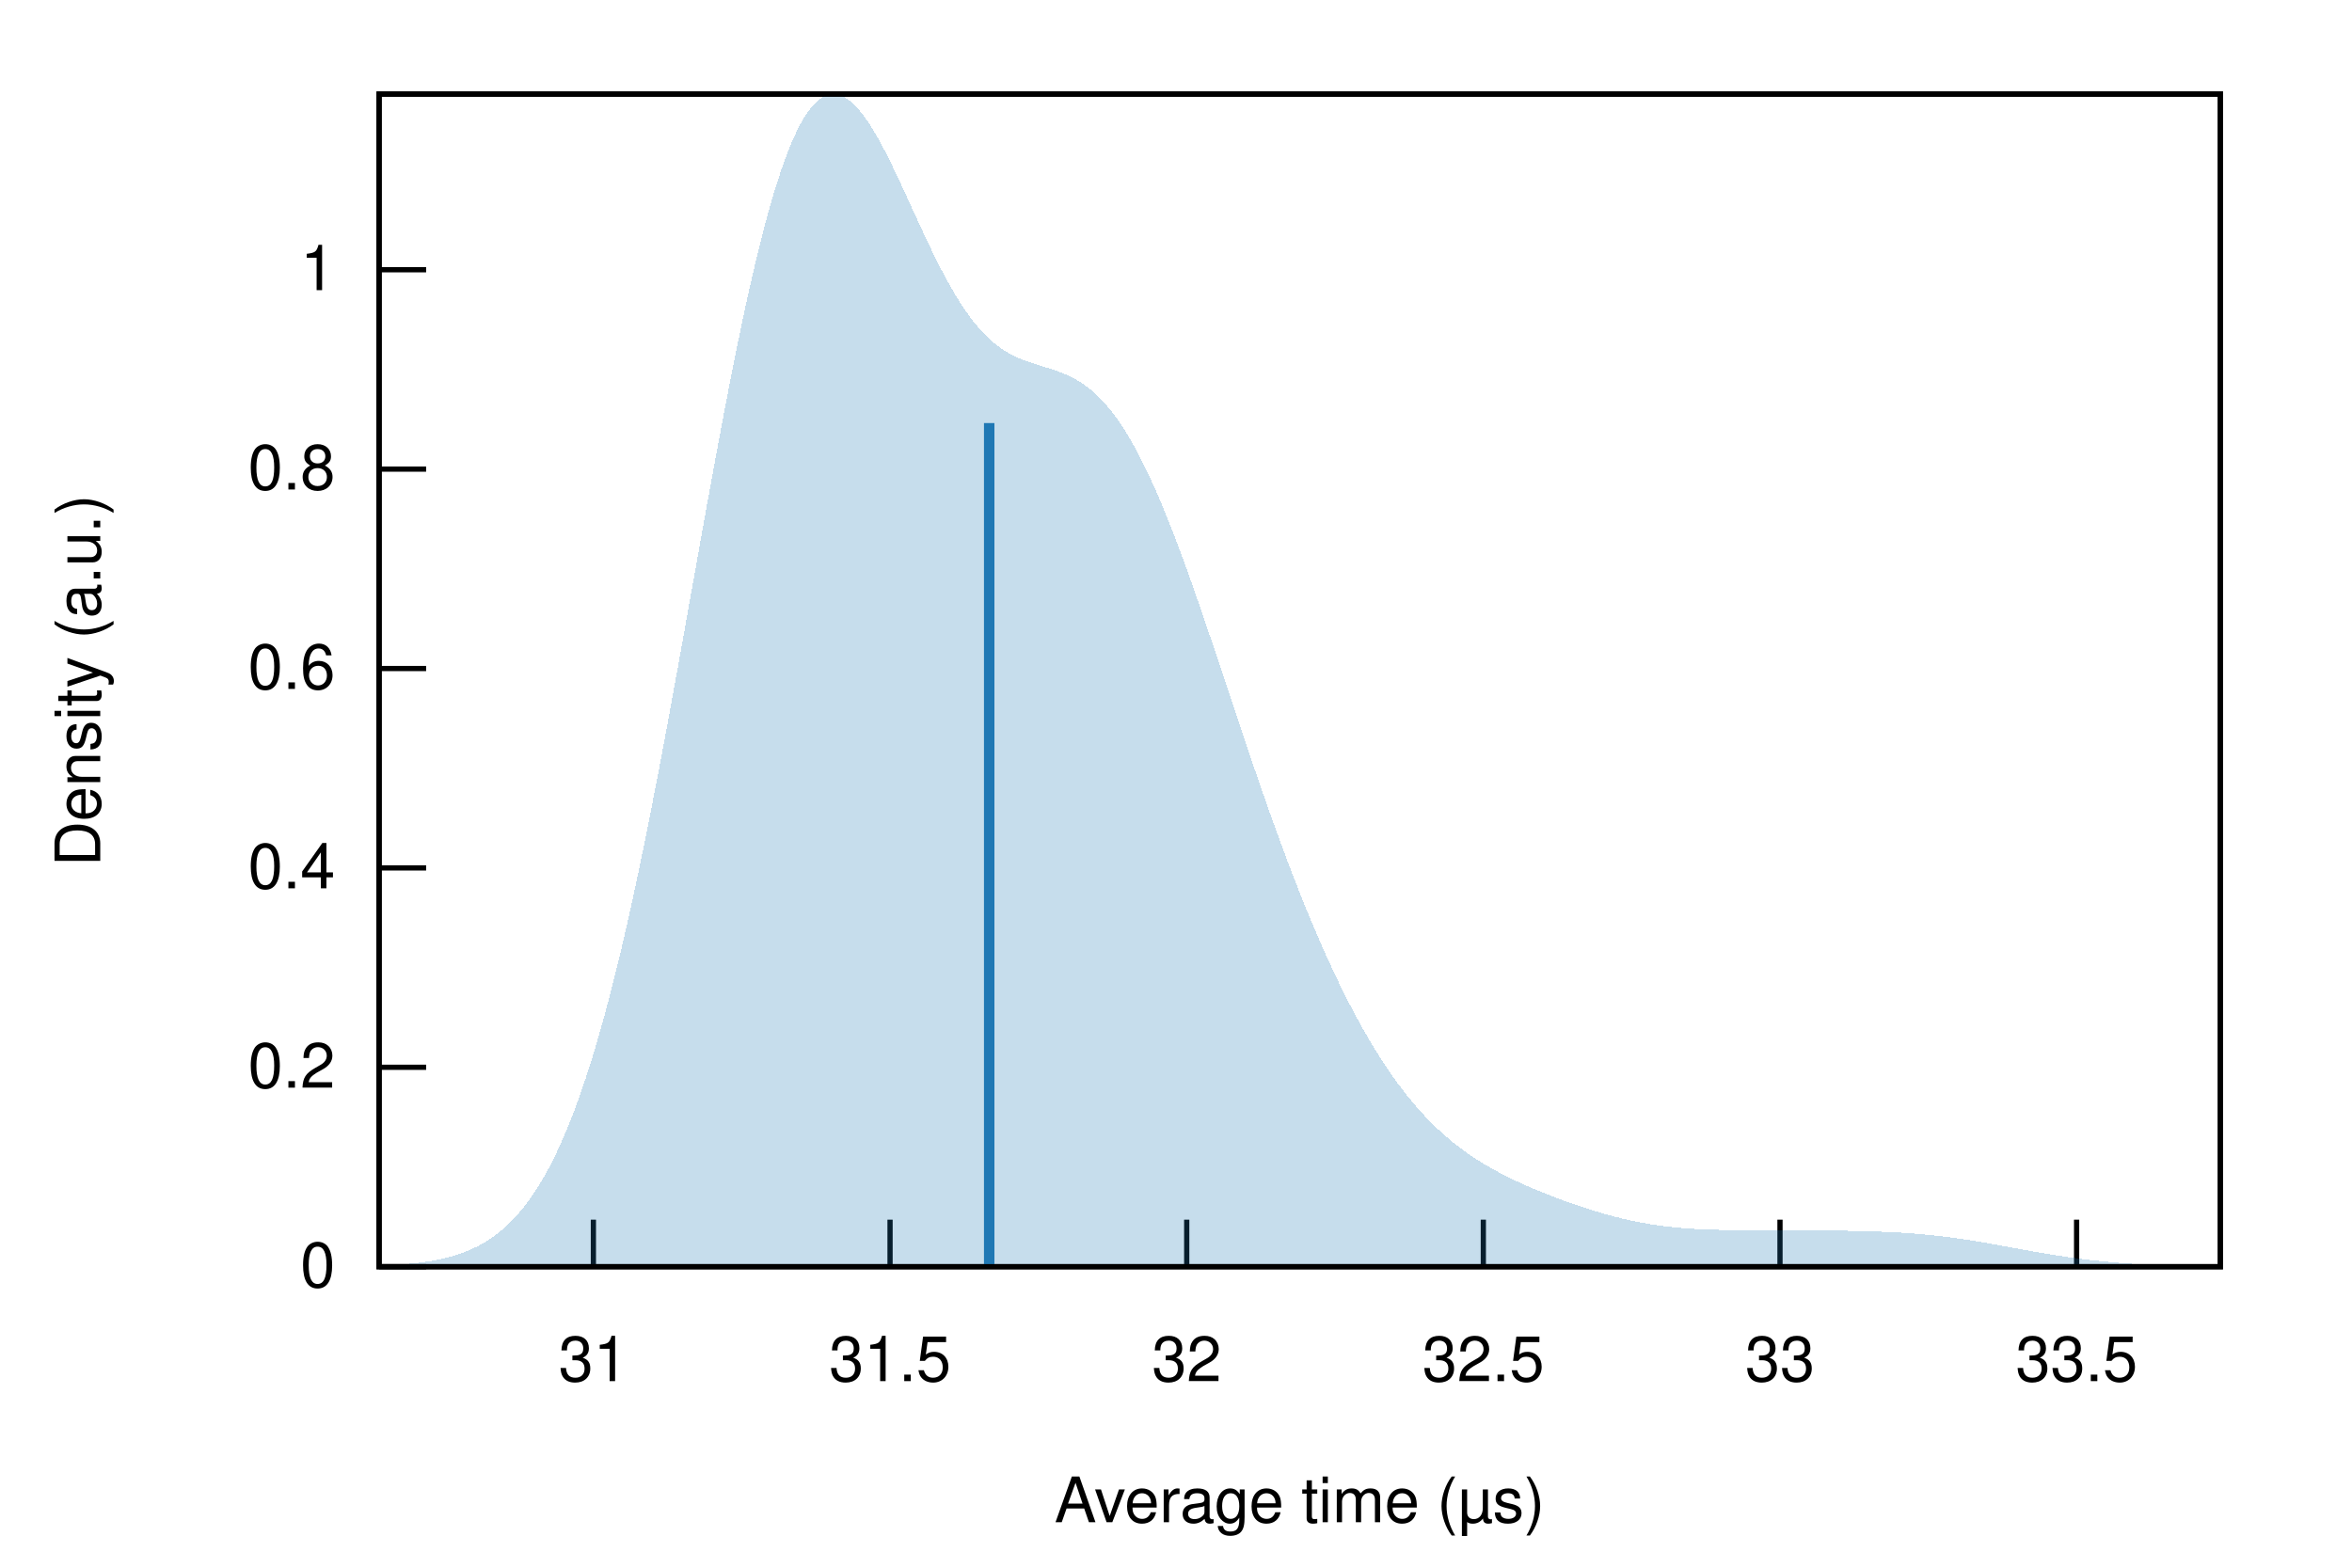
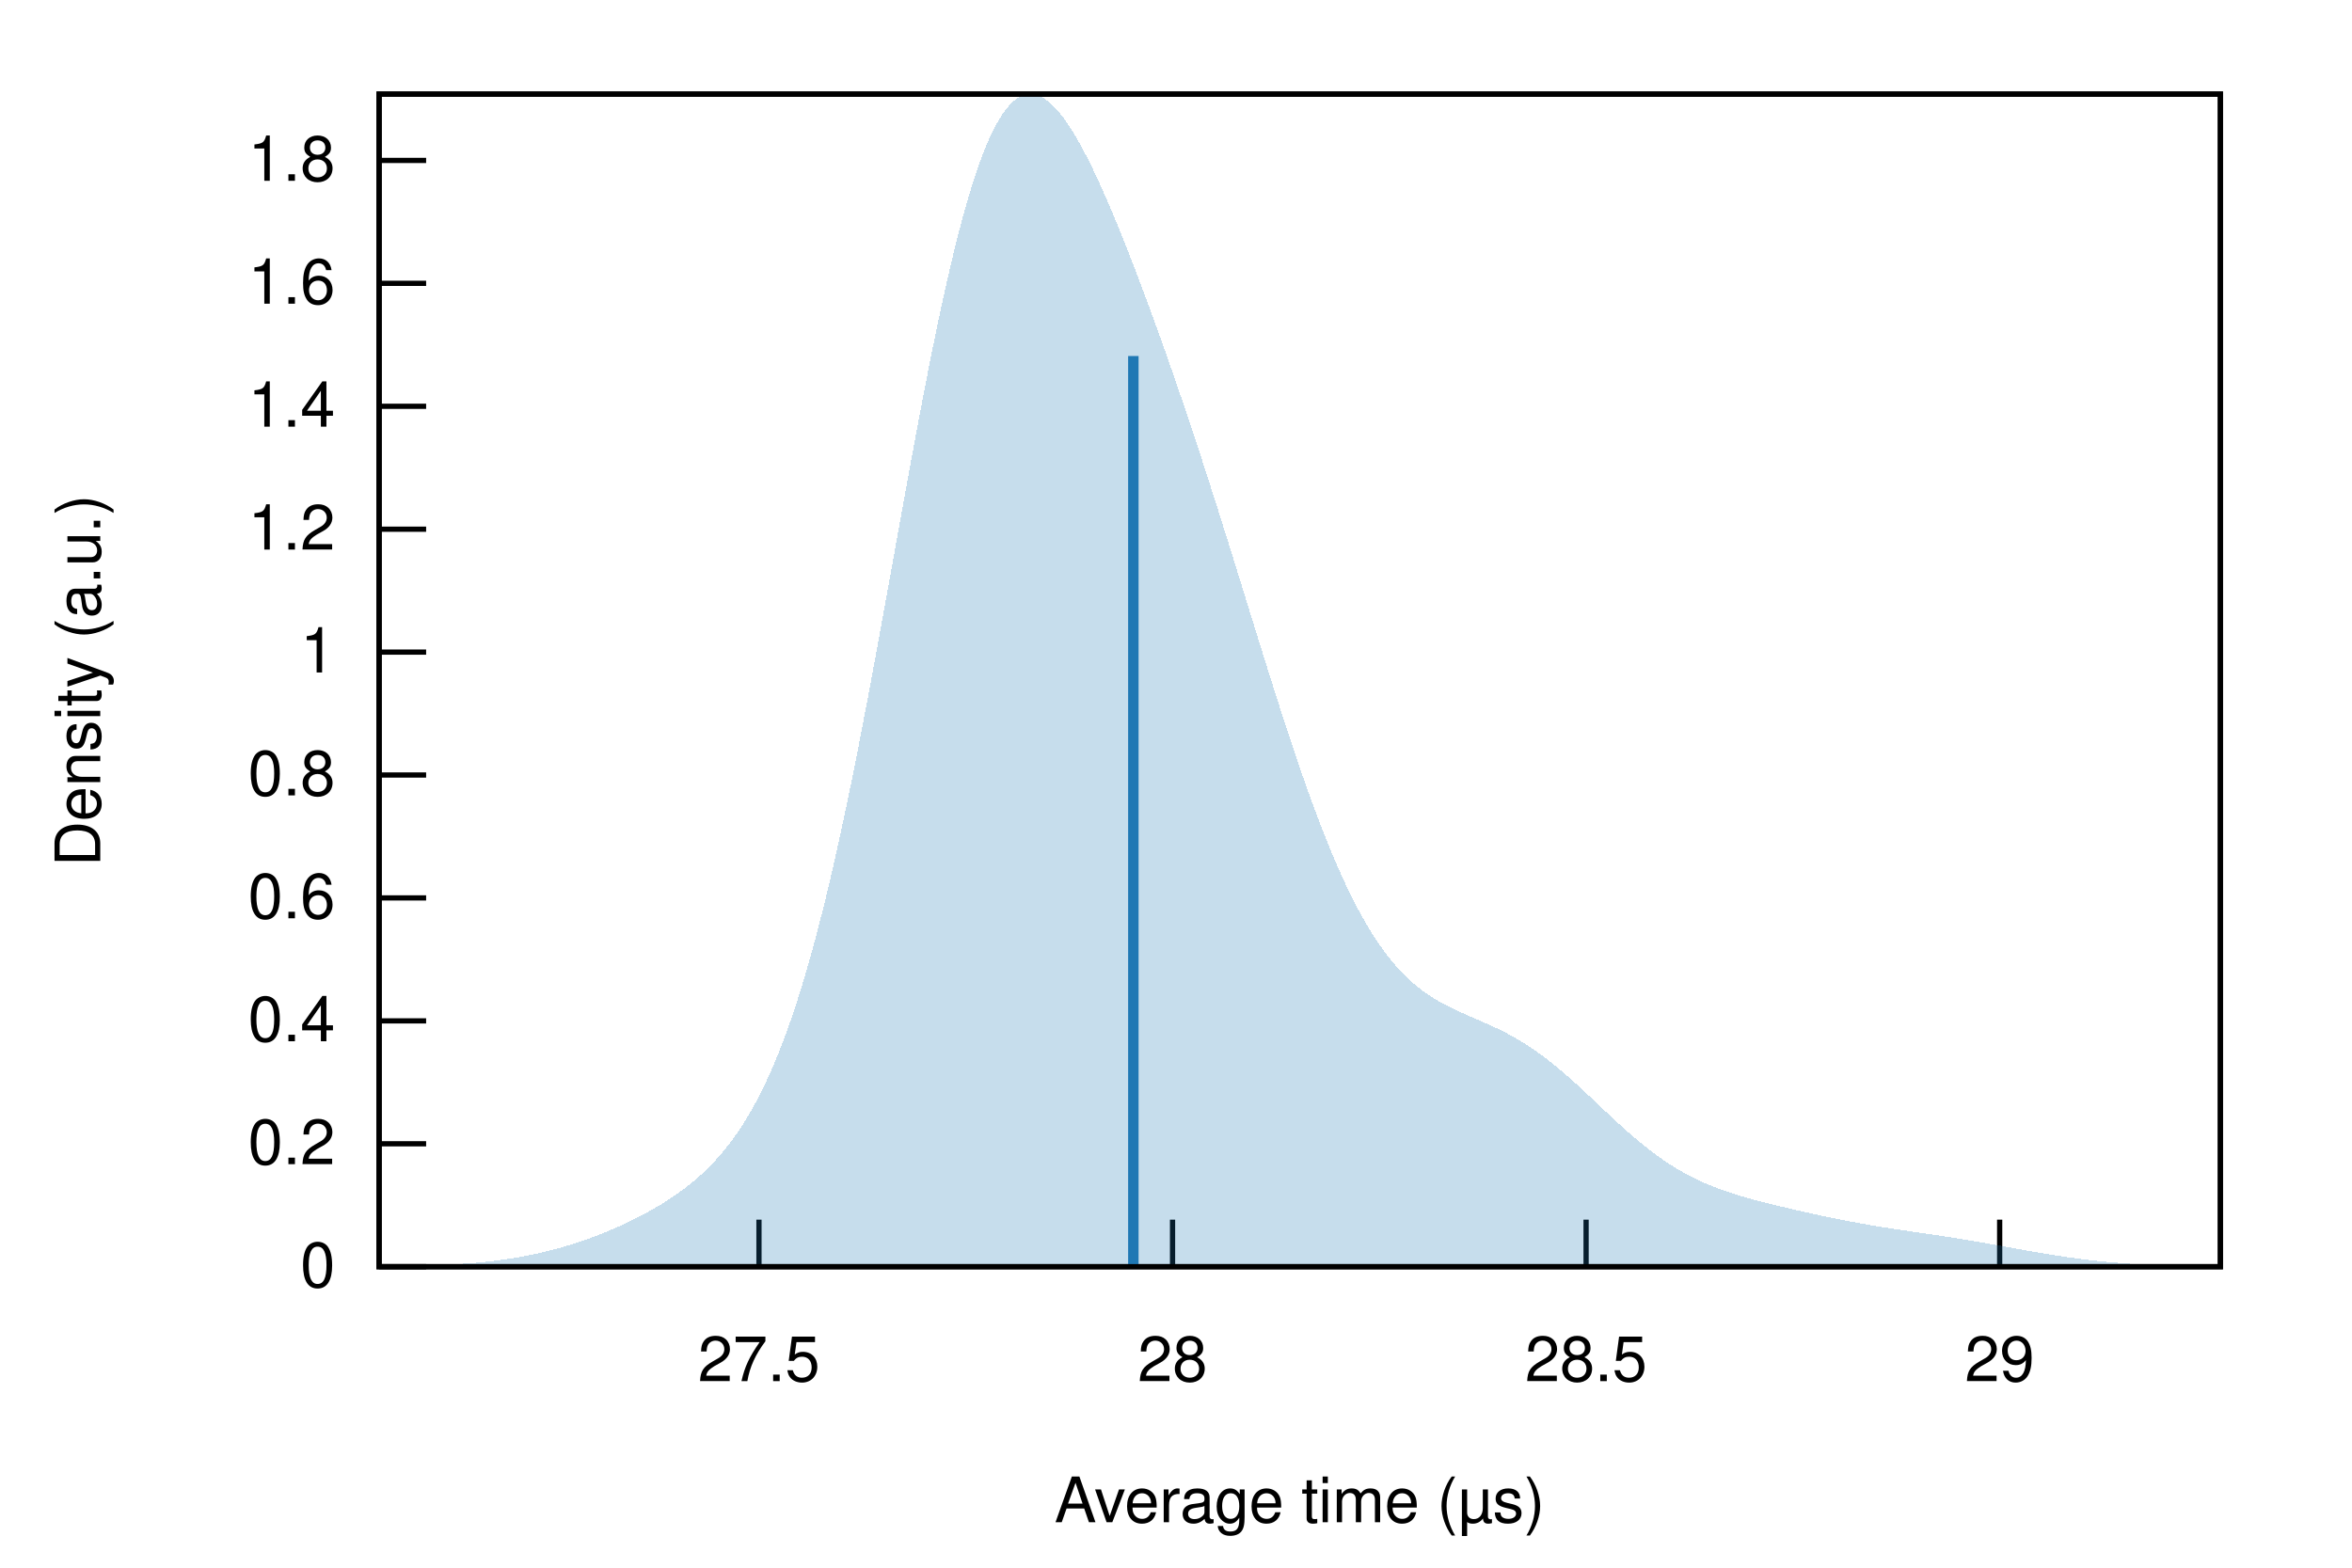
<svg xmlns="http://www.w3.org/2000/svg" xmlns:xlink="http://www.w3.org/1999/xlink" viewBox="0 0 450 300">
  <g id="gnuplot_canvas">
    <rect x="0" y="0" width="450" height="300" fill="none" />
    <defs>
      <circle id="gpDot" r="0.5" stroke-width="0.5" stroke="currentColor" />
      <path id="gpPt0" stroke-width="0.222" stroke="currentColor" d="M-1,0 h2 M0,-1 v2" />
      <path id="gpPt1" stroke-width="0.222" stroke="currentColor" d="M-1,-1 L1,1 M1,-1 L-1,1" />
      <path id="gpPt2" stroke-width="0.222" stroke="currentColor" d="M-1,0 L1,0 M0,-1 L0,1 M-1,-1 L1,1 M-1,1 L1,-1" />
      <rect id="gpPt3" stroke-width="0.222" stroke="currentColor" x="-1" y="-1" width="2" height="2" />
      <rect id="gpPt4" stroke-width="0.222" stroke="currentColor" fill="currentColor" x="-1" y="-1" width="2" height="2" />
      <circle id="gpPt5" stroke-width="0.222" stroke="currentColor" cx="0" cy="0" r="1" />
      <use xlink:href="#gpPt5" id="gpPt6" fill="currentColor" stroke="none" />
      <path id="gpPt7" stroke-width="0.222" stroke="currentColor" d="M0,-1.33 L-1.33,0.67 L1.33,0.67 z" />
      <use xlink:href="#gpPt7" id="gpPt8" fill="currentColor" stroke="none" />
      <use xlink:href="#gpPt7" id="gpPt9" stroke="currentColor" transform="rotate(180)" />
      <use xlink:href="#gpPt9" id="gpPt10" fill="currentColor" stroke="none" />
      <use xlink:href="#gpPt3" id="gpPt11" stroke="currentColor" transform="rotate(45)" />
      <use xlink:href="#gpPt11" id="gpPt12" fill="currentColor" stroke="none" />
      <path id="gpPt13" stroke-width="0.222" stroke="currentColor" d="M0,1.330 L1.265,0.411 L0.782,-1.067 L-0.782,-1.076 L-1.265,0.411 z" />
      <use xlink:href="#gpPt13" id="gpPt14" fill="currentColor" stroke="none" />
      <filter id="textbox" filterUnits="objectBoundingBox" x="0" y="0" height="1" width="1">
        <feFlood flood-color="white" flood-opacity="1" result="bgnd" />
        <feComposite in="SourceGraphic" in2="bgnd" operator="atop" />
      </filter>
      <filter id="greybox" filterUnits="objectBoundingBox" x="0" y="0" height="1" width="1">
        <feFlood flood-color="lightgrey" flood-opacity="1" result="grey" />
        <feComposite in="SourceGraphic" in2="grey" operator="atop" />
      </filter>
    </defs>
    <g fill="none" color="white" stroke="currentColor" stroke-width="1.00" stroke-linecap="butt" stroke-linejoin="miter">
</g>
    <g fill="none" color="black" stroke="currentColor" stroke-width="1.00" stroke-linecap="butt" stroke-linejoin="miter">
      <path stroke="black" d="M72.53,242.40 L81.53,242.40  " />
      <g transform="translate(64.14,246.30)" stroke="none" fill="black" font-family="Helvetica" font-size="12.00" text-anchor="end">
        <text>
          <tspan font-family="Helvetica"> 0</tspan>
        </text>
      </g>
    </g>
    <g fill="none" color="black" stroke="currentColor" stroke-width="1.00" stroke-linecap="butt" stroke-linejoin="miter">
-       <path stroke="black" d="M72.53,204.24 L81.53,204.24  " />
-       <g transform="translate(64.14,208.14)" stroke="none" fill="black" font-family="Helvetica" font-size="12.00" text-anchor="end">
+       <path stroke="black" d="M72.53,218.88 L81.53,218.88  " />
+       <g transform="translate(64.14,222.78)" stroke="none" fill="black" font-family="Helvetica" font-size="12.00" text-anchor="end">
        <text>
          <tspan font-family="Helvetica"> 0.2</tspan>
        </text>
      </g>
    </g>
    <g fill="none" color="black" stroke="currentColor" stroke-width="1.00" stroke-linecap="butt" stroke-linejoin="miter">
-       <path stroke="black" d="M72.53,166.09 L81.53,166.09  " />
-       <g transform="translate(64.14,169.99)" stroke="none" fill="black" font-family="Helvetica" font-size="12.00" text-anchor="end">
+       <path stroke="black" d="M72.53,195.36 L81.53,195.36  " />
+       <g transform="translate(64.14,199.26)" stroke="none" fill="black" font-family="Helvetica" font-size="12.00" text-anchor="end">
        <text>
          <tspan font-family="Helvetica"> 0.4</tspan>
        </text>
      </g>
    </g>
    <g fill="none" color="black" stroke="currentColor" stroke-width="1.00" stroke-linecap="butt" stroke-linejoin="miter">
-       <path stroke="black" d="M72.53,127.93 L81.53,127.93  " />
-       <g transform="translate(64.14,131.83)" stroke="none" fill="black" font-family="Helvetica" font-size="12.00" text-anchor="end">
+       <path stroke="black" d="M72.53,171.83 L81.53,171.83  " />
+       <g transform="translate(64.14,175.73)" stroke="none" fill="black" font-family="Helvetica" font-size="12.00" text-anchor="end">
        <text>
          <tspan font-family="Helvetica"> 0.6</tspan>
        </text>
      </g>
    </g>
    <g fill="none" color="black" stroke="currentColor" stroke-width="1.00" stroke-linecap="butt" stroke-linejoin="miter">
-       <path stroke="black" d="M72.53,89.77 L81.53,89.77  " />
-       <g transform="translate(64.14,93.67)" stroke="none" fill="black" font-family="Helvetica" font-size="12.00" text-anchor="end">
+       <path stroke="black" d="M72.53,148.31 L81.53,148.31  " />
+       <g transform="translate(64.14,152.21)" stroke="none" fill="black" font-family="Helvetica" font-size="12.00" text-anchor="end">
        <text>
          <tspan font-family="Helvetica"> 0.8</tspan>
        </text>
      </g>
    </g>
    <g fill="none" color="black" stroke="currentColor" stroke-width="1.00" stroke-linecap="butt" stroke-linejoin="miter">
-       <path stroke="black" d="M72.53,51.62 L81.53,51.62  " />
-       <g transform="translate(64.14,55.52)" stroke="none" fill="black" font-family="Helvetica" font-size="12.00" text-anchor="end">
+       <path stroke="black" d="M72.53,124.79 L81.53,124.79  " />
+       <g transform="translate(64.14,128.69)" stroke="none" fill="black" font-family="Helvetica" font-size="12.00" text-anchor="end">
        <text>
          <tspan font-family="Helvetica"> 1</tspan>
        </text>
      </g>
    </g>
    <g fill="none" color="black" stroke="currentColor" stroke-width="1.00" stroke-linecap="butt" stroke-linejoin="miter">
-       <path stroke="black" d="M113.53,242.40 L113.53,233.40  " />
-       <g transform="translate(113.53,264.30)" stroke="none" fill="black" font-family="Helvetica" font-size="12.00" text-anchor="middle">
+       <path stroke="black" d="M72.53,101.27 L81.53,101.27  " />
+       <g transform="translate(64.14,105.17)" stroke="none" fill="black" font-family="Helvetica" font-size="12.00" text-anchor="end">
        <text>
-           <tspan font-family="Helvetica"> 31</tspan>
+           <tspan font-family="Helvetica"> 1.2</tspan>
        </text>
      </g>
    </g>
    <g fill="none" color="black" stroke="currentColor" stroke-width="1.00" stroke-linecap="butt" stroke-linejoin="miter">
-       <path stroke="black" d="M170.29,242.40 L170.29,233.40  " />
-       <g transform="translate(170.29,264.30)" stroke="none" fill="black" font-family="Helvetica" font-size="12.00" text-anchor="middle">
+       <path stroke="black" d="M72.53,77.75 L81.53,77.75  " />
+       <g transform="translate(64.14,81.65)" stroke="none" fill="black" font-family="Helvetica" font-size="12.00" text-anchor="end">
        <text>
-           <tspan font-family="Helvetica"> 31.5</tspan>
+           <tspan font-family="Helvetica"> 1.4</tspan>
        </text>
      </g>
    </g>
    <g fill="none" color="black" stroke="currentColor" stroke-width="1.00" stroke-linecap="butt" stroke-linejoin="miter">
-       <path stroke="black" d="M227.05,242.40 L227.05,233.40  " />
-       <g transform="translate(227.05,264.30)" stroke="none" fill="black" font-family="Helvetica" font-size="12.00" text-anchor="middle">
+       <path stroke="black" d="M72.53,54.22 L81.53,54.22  " />
+       <g transform="translate(64.14,58.12)" stroke="none" fill="black" font-family="Helvetica" font-size="12.00" text-anchor="end">
        <text>
-           <tspan font-family="Helvetica"> 32</tspan>
+           <tspan font-family="Helvetica"> 1.6</tspan>
        </text>
      </g>
    </g>
    <g fill="none" color="black" stroke="currentColor" stroke-width="1.00" stroke-linecap="butt" stroke-linejoin="miter">
-       <path stroke="black" d="M283.80,242.40 L283.80,233.40  " />
-       <g transform="translate(283.80,264.30)" stroke="none" fill="black" font-family="Helvetica" font-size="12.00" text-anchor="middle">
+       <path stroke="black" d="M72.53,30.70 L81.53,30.70  " />
+       <g transform="translate(64.14,34.60)" stroke="none" fill="black" font-family="Helvetica" font-size="12.00" text-anchor="end">
        <text>
-           <tspan font-family="Helvetica"> 32.5</tspan>
+           <tspan font-family="Helvetica"> 1.8</tspan>
        </text>
      </g>
    </g>
    <g fill="none" color="black" stroke="currentColor" stroke-width="1.00" stroke-linecap="butt" stroke-linejoin="miter">
-       <path stroke="black" d="M340.56,242.40 L340.56,233.40  " />
-       <g transform="translate(340.56,264.30)" stroke="none" fill="black" font-family="Helvetica" font-size="12.00" text-anchor="middle">
+       <path stroke="black" d="M145.21,242.40 L145.21,233.40  " />
+       <g transform="translate(145.21,264.30)" stroke="none" fill="black" font-family="Helvetica" font-size="12.00" text-anchor="middle">
        <text>
-           <tspan font-family="Helvetica"> 33</tspan>
+           <tspan font-family="Helvetica"> 27.5</tspan>
        </text>
      </g>
    </g>
    <g fill="none" color="black" stroke="currentColor" stroke-width="1.00" stroke-linecap="butt" stroke-linejoin="miter">
-       <path stroke="black" d="M397.31,242.40 L397.31,233.40  " />
-       <g transform="translate(397.31,264.30)" stroke="none" fill="black" font-family="Helvetica" font-size="12.00" text-anchor="middle">
+       <path stroke="black" d="M224.34,242.40 L224.34,233.40  " />
+       <g transform="translate(224.34,264.30)" stroke="none" fill="black" font-family="Helvetica" font-size="12.00" text-anchor="middle">
        <text>
-           <tspan font-family="Helvetica"> 33.5</tspan>
+           <tspan font-family="Helvetica"> 28</tspan>
+         </text>
+       </g>
+     </g>
+     <g fill="none" color="black" stroke="currentColor" stroke-width="1.00" stroke-linecap="butt" stroke-linejoin="miter">
+       <path stroke="black" d="M303.46,242.40 L303.46,233.40  " />
+       <g transform="translate(303.46,264.30)" stroke="none" fill="black" font-family="Helvetica" font-size="12.00" text-anchor="middle">
+         <text>
+           <tspan font-family="Helvetica"> 28.5</tspan>
+         </text>
+       </g>
+     </g>
+     <g fill="none" color="black" stroke="currentColor" stroke-width="1.00" stroke-linecap="butt" stroke-linejoin="miter">
+       <path stroke="black" d="M382.59,242.40 L382.59,233.40  " />
+       <g transform="translate(382.59,264.30)" stroke="none" fill="black" font-family="Helvetica" font-size="12.00" text-anchor="middle">
+         <text>
+           <tspan font-family="Helvetica"> 29</tspan>
        </text>
      </g>
    </g>
    <g fill="none" color="black" stroke="currentColor" stroke-width="1.00" stroke-linecap="butt" stroke-linejoin="miter">
</g>
    <g fill="none" color="black" stroke="currentColor" stroke-width="1.00" stroke-linecap="butt" stroke-linejoin="miter">
      <path stroke="black" d="M72.53,18.01 L72.53,242.40 L424.82,242.40 L424.82,18.01 L72.53,18.01 Z  " />
    </g>
    <g fill="none" color="black" stroke="currentColor" stroke-width="1.00" stroke-linecap="butt" stroke-linejoin="miter">
</g>
    <g id="gnuplot_plot_1">
      <g fill="none" color="black" stroke="currentColor" stroke-width="1.00" stroke-linecap="butt" stroke-linejoin="miter">
        <g stroke="none" shape-rendering="crispEdges">
-           <polygon fill="rgb( 31, 120, 180)" fill-opacity="0.25" points="72.53,242.19 73.24,242.16 73.94,242.13 74.65,242.10 75.35,242.06 76.06,242.01 76.77,241.96 77.47,241.91 78.18,241.85 78.88,241.78 79.59,241.70 80.30,241.62 81.00,241.53 81.71,241.43 82.41,241.31 83.12,241.19 83.83,241.05 84.53,240.90 85.24,240.74 85.94,240.56 86.65,240.36 87.36,240.14 88.06,239.91 88.77,239.65 89.47,239.37 90.18,239.07 90.89,238.73 91.59,238.38 92.30,237.99 93.00,237.57 93.71,237.12 94.42,236.63 95.12,236.10 95.83,235.53 96.53,234.93 97.24,234.27 97.95,233.57 98.65,232.83 99.36,232.03 100.06,231.18 100.77,230.27 101.48,229.30 102.18,228.27 102.89,227.18 103.59,226.03 104.30,224.81 105.01,223.51 105.71,222.15 106.42,220.71 107.12,219.20 107.83,217.60 108.54,215.93 109.24,214.18 109.95,212.34 110.65,210.42 111.36,208.41 112.07,206.32 112.77,204.14 113.48,201.87 114.18,199.51 114.89,197.06 115.60,194.52 116.30,191.90 117.01,189.19 117.71,186.39 118.42,183.50 119.13,180.53 119.83,177.47 120.54,174.34 121.24,171.12 121.95,167.83 122.66,164.46 123.36,161.02 124.07,157.52 124.77,153.95 125.48,150.32 126.19,146.64 126.89,142.90 127.60,139.12 128.30,135.30 129.01,131.44 129.72,127.55 130.42,123.64 131.13,119.70 131.83,115.76 132.54,111.81 133.25,107.86 133.95,103.91 134.66,99.98 135.36,96.07 136.07,92.19 136.78,88.35 137.48,84.54 138.19,80.78 138.89,77.08 139.60,73.44 140.31,69.87 141.01,66.37 141.72,62.96 142.42,59.63 143.13,56.40 143.84,53.27 144.54,50.25 145.25,47.34 145.95,44.55 146.66,41.88 147.37,39.33 148.07,36.92 148.78,34.64 149.48,32.51 150.19,30.51 150.90,28.66 151.60,26.95 152.31,25.39 153.01,23.98 153.72,22.73 154.43,21.62 155.13,20.66 155.84,19.86 156.54,19.20 157.25,18.69 157.96,18.32 158.66,18.09 159.37,18.01 160.07,18.06 160.78,18.24 161.48,18.55 162.19,18.99 162.90,19.54 163.60,20.20 164.31,20.97 165.01,21.84 165.72,22.81 166.43,23.86 167.13,24.99 167.84,26.20 168.54,27.47 169.25,28.80 169.96,30.18 170.66,31.61 171.37,33.08 172.07,34.57 172.78,36.09 173.49,37.63 174.19,39.17 174.90,40.72 175.60,42.26 176.31,43.79 177.02,45.30 177.72,46.80 178.43,48.26 179.13,49.69 179.84,51.09 180.55,52.45 181.25,53.76 181.96,55.02 182.66,56.23 183.37,57.39 184.08,58.49 184.78,59.54 185.49,60.52 186.19,61.45 186.90,62.32 187.61,63.14 188.31,63.89 189.02,64.59 189.72,65.23 190.43,65.83 191.14,66.37 191.84,66.86 192.55,67.31 193.25,67.71 193.96,68.08 194.67,68.42 195.37,68.72 196.08,69.00 196.78,69.25 197.49,69.49 198.20,69.72 198.90,69.94 199.61,70.15 200.31,70.37 201.02,70.59 201.73,70.83 202.43,71.08 203.14,71.34 203.84,71.63 204.55,71.95 205.26,72.31 205.96,72.69 206.67,73.12 207.37,73.59 208.08,74.10 208.79,74.67 209.49,75.28 210.20,75.95 210.90,76.67 211.61,77.45 212.32,78.29 213.02,79.19 213.73,80.15 214.43,81.17 215.14,82.26 215.85,83.40 216.55,84.61 217.26,85.87 217.96,87.20 218.67,88.59 219.38,90.03 220.08,91.53 220.79,93.08 221.49,94.69 222.20,96.35 222.91,98.06 223.61,99.81 224.32,101.60 225.02,103.44 225.73,105.32 226.44,107.23 227.14,109.18 227.85,111.15 228.55,113.15 229.26,115.18 229.97,117.23 230.67,119.29 231.38,121.38 232.08,123.47 232.79,125.58 233.50,127.69 234.20,129.81 234.91,131.93 235.61,134.05 236.32,136.17 237.03,138.28 237.73,140.38 238.44,142.48 239.14,144.56 239.85,146.64 240.56,148.69 241.26,150.73 241.97,152.76 242.67,154.76 243.38,156.74 244.09,158.70 244.79,160.64 245.50,162.56 246.20,164.45 246.91,166.31 247.62,168.14 248.32,169.95 249.03,171.73 249.73,173.49 250.44,175.21 251.15,176.90 251.85,178.57 252.56,180.20 253.26,181.80 253.97,183.38 254.68,184.92 255.38,186.43 256.09,187.90 256.79,189.35 257.50,190.77 258.21,192.15 258.91,193.50 259.62,194.82 260.32,196.11 261.03,197.36 261.74,198.59 262.44,199.78 263.15,200.94 263.85,202.07 264.56,203.17 265.27,204.24 265.97,205.27 266.68,206.28 267.38,207.26 268.09,208.20 268.80,209.12 269.50,210.01 270.21,210.86 270.91,211.70 271.62,212.50 272.33,213.27 273.03,214.02 273.74,214.75 274.44,215.44 275.15,216.12 275.86,216.77 276.56,217.39 277.27,218.00 277.97,218.58 278.68,219.14 279.39,219.68 280.09,220.21 280.80,220.71 281.50,221.19 282.21,221.66 282.92,222.12 283.62,222.56 284.33,222.98 285.03,223.39 285.74,223.79 286.45,224.17 287.15,224.55 287.86,224.91 288.56,225.27 289.27,225.61 289.98,225.95 290.68,226.28 291.39,226.60 292.09,226.91 292.80,227.22 293.51,227.52 294.21,227.81 294.92,228.10 295.62,228.39 296.33,228.67 297.04,228.94 297.74,229.21 298.45,229.48 299.15,229.74 299.86,229.99 300.57,230.24 301.27,230.49 301.98,230.73 302.68,230.96 303.39,231.20 304.10,231.42 304.80,231.64 305.51,231.86 306.21,232.07 306.92,232.27 307.63,232.47 308.33,232.66 309.04,232.85 309.74,233.02 310.45,233.20 311.16,233.36 311.86,233.52 312.57,233.67 313.27,233.81 313.98,233.95 314.69,234.08 315.39,234.20 316.10,234.32 316.80,234.43 317.51,234.53 318.22,234.62 318.92,234.71 319.63,234.79 320.33,234.87 321.04,234.94 321.75,235.00 322.45,235.05 323.16,235.11 323.86,235.15 324.57,235.19 325.28,235.23 325.98,235.26 326.69,235.29 327.39,235.31 328.10,235.33 328.81,235.35 329.51,235.37 330.22,235.38 330.92,235.39 331.63,235.40 332.34,235.41 333.04,235.41 333.75,235.42 334.45,235.42 335.16,235.42 335.87,235.42 336.57,235.42 337.28,235.43 337.98,235.43 338.69,235.43 339.39,235.43 340.10,235.43 340.81,235.43 341.51,235.43 342.22,235.44 342.92,235.44 343.63,235.44 344.34,235.44 345.04,235.45 345.75,235.45 346.45,235.46 347.16,235.46 347.87,235.47 348.57,235.47 349.28,235.48 349.98,235.49 350.69,235.49 351.40,235.50 352.10,235.51 352.81,235.52 353.51,235.53 354.22,235.55 354.93,235.56 355.63,235.58 356.34,235.59 357.04,235.61 357.75,235.63 358.46,235.65 359.16,235.68 359.87,235.70 360.57,235.73 361.28,235.76 361.99,235.79 362.69,235.83 363.40,235.87 364.10,235.91 364.81,235.96 365.52,236.01 366.22,236.06 366.93,236.12 367.63,236.18 368.34,236.25 369.05,236.31 369.75,236.39 370.46,236.46 371.16,236.54 371.87,236.63 372.58,236.72 373.28,236.81 373.99,236.91 374.69,237.01 375.40,237.11 376.11,237.22 376.81,237.32 377.52,237.44 378.22,237.55 378.93,237.67 379.64,237.79 380.34,237.91 381.05,238.04 381.75,238.16 382.46,238.29 383.17,238.42 383.87,238.55 384.58,238.68 385.28,238.81 385.99,238.94 386.70,239.07 387.40,239.19 388.11,239.32 388.81,239.45 389.52,239.57 390.23,239.69 390.93,239.82 391.64,239.93 392.34,240.05 393.05,240.16 393.76,240.28 394.46,240.38 395.17,240.49 395.87,240.59 396.58,240.69 397.29,240.79 397.99,240.88 398.70,240.97 399.40,241.06 400.11,241.14 400.82,241.22 401.52,241.29 402.23,241.37 402.93,241.43 403.64,241.50 404.35,241.56 405.05,241.62 405.76,241.68 406.46,241.73 407.17,241.78 407.88,241.83 408.58,241.87 409.29,241.91 409.99,241.95 410.70,241.99 411.41,242.02 412.11,242.05 412.82,242.08 413.52,242.11 414.23,242.14 414.94,242.16 415.64,242.18 416.35,242.20 417.05,242.22 417.76,242.24 418.47,242.25 419.17,242.27 419.88,242.28 420.58,242.29 421.29,242.30 422.00,242.31 422.70,242.32 423.41,242.33 424.11,242.34 424.82,242.34 424.82,242.40 424.11,242.40 423.41,242.40 422.70,242.40 422.00,242.40 421.29,242.40 420.58,242.40 419.88,242.40 419.17,242.40 418.47,242.40 417.76,242.40 417.05,242.40 416.35,242.40 415.64,242.40 414.94,242.40 414.23,242.40 413.52,242.40 412.82,242.40 412.11,242.40 411.41,242.40 410.70,242.40 409.99,242.40 409.29,242.40 408.58,242.40 407.88,242.40 407.17,242.40 406.46,242.40 405.76,242.40 405.05,242.40 404.35,242.40 403.64,242.40 402.93,242.40 402.23,242.40 401.52,242.40 400.82,242.40 400.11,242.40 399.40,242.40 398.70,242.40 397.99,242.40 397.29,242.40 396.58,242.40 395.87,242.40 395.17,242.40 394.46,242.40 393.76,242.40 393.05,242.40 392.34,242.40 391.64,242.40 390.93,242.40 390.23,242.40 389.52,242.40 388.81,242.40 388.11,242.40 387.40,242.40 386.70,242.40 385.99,242.40 385.28,242.40 384.58,242.40 383.87,242.40 383.17,242.40 382.46,242.40 381.75,242.40 381.05,242.40 380.34,242.40 379.64,242.40 378.93,242.40 378.22,242.40 377.52,242.40 376.81,242.40 376.11,242.40 375.40,242.40 374.69,242.40 373.99,242.40 373.28,242.40 372.58,242.40 371.87,242.40 371.16,242.40 370.46,242.40 369.75,242.40 369.05,242.40 368.34,242.40 367.63,242.40 366.93,242.40 366.22,242.40 365.52,242.40 364.81,242.40 364.10,242.40 363.40,242.40 362.69,242.40 361.99,242.40 361.28,242.40 360.57,242.40 359.87,242.40 359.16,242.40 358.46,242.40 357.75,242.40 357.04,242.40 356.34,242.40 355.63,242.40 354.93,242.40 354.22,242.40 353.51,242.40 352.81,242.40 352.10,242.40 351.40,242.40 350.69,242.40 349.98,242.40 349.28,242.40 348.57,242.40 347.87,242.40 347.16,242.40 346.45,242.40 345.75,242.40 345.04,242.40 344.34,242.40 343.63,242.40 342.92,242.40 342.22,242.40 341.51,242.40 340.81,242.40 340.10,242.40 339.39,242.40 338.69,242.40 337.98,242.40 337.28,242.40 336.57,242.40 335.87,242.40 335.16,242.40 334.45,242.40 333.75,242.40 333.04,242.40 332.34,242.40 331.63,242.40 330.92,242.40 330.22,242.40 329.51,242.40 328.81,242.40 328.10,242.40 327.39,242.40 326.69,242.40 325.98,242.40 325.28,242.40 324.57,242.40 323.86,242.40 323.16,242.40 322.45,242.40 321.75,242.40 321.04,242.40 320.33,242.40 319.63,242.40 318.92,242.40 318.22,242.40 317.51,242.40 316.80,242.40 316.10,242.40 315.39,242.40 314.69,242.40 313.98,242.40 313.27,242.40 312.57,242.40 311.86,242.40 311.16,242.40 310.45,242.40 309.74,242.40 309.04,242.40 308.33,242.40 307.63,242.40 306.92,242.40 306.21,242.40 305.51,242.40 304.80,242.40 304.10,242.40 303.39,242.40 302.68,242.40 301.98,242.40 301.27,242.40 300.57,242.40 299.86,242.40 299.15,242.40 298.45,242.40 297.74,242.40 297.04,242.40 296.33,242.40 295.62,242.40 294.92,242.40 294.21,242.40 293.51,242.40 292.80,242.40 292.09,242.40 291.39,242.40 290.68,242.40 289.98,242.40 289.27,242.40 288.56,242.40 287.86,242.40 287.15,242.40 286.45,242.40 285.74,242.40 285.03,242.40 284.33,242.40 283.62,242.40 282.92,242.40 282.21,242.40 281.50,242.40 280.80,242.40 280.09,242.40 279.39,242.40 278.68,242.40 277.97,242.40 277.27,242.40 276.56,242.40 275.86,242.40 275.15,242.40 274.44,242.40 273.74,242.40 273.03,242.40 272.33,242.40 271.62,242.40 270.91,242.40 270.21,242.40 269.50,242.40 268.80,242.40 268.09,242.40 267.38,242.40 266.68,242.40 265.97,242.40 265.27,242.40 264.56,242.40 263.85,242.40 263.15,242.40 262.44,242.40 261.74,242.40 261.03,242.40 260.32,242.40 259.62,242.40 258.91,242.40 258.21,242.40 257.50,242.40 256.79,242.40 256.09,242.40 255.38,242.40 254.68,242.40 253.97,242.40 253.26,242.40 252.56,242.40 251.85,242.40 251.15,242.40 250.44,242.40 249.73,242.40 249.03,242.40 248.32,242.40 247.62,242.40 246.91,242.40 246.20,242.40 245.50,242.40 244.79,242.40 244.09,242.40 243.38,242.40 242.67,242.40 241.97,242.40 241.26,242.40 240.56,242.40 239.85,242.40 239.14,242.40 238.44,242.40 237.73,242.40 237.03,242.40 236.32,242.40 235.61,242.40 234.91,242.40 234.20,242.40 233.50,242.40 232.79,242.40 232.08,242.40 231.38,242.40 230.67,242.40 229.97,242.40 229.26,242.40 228.55,242.40 227.85,242.40 227.14,242.40 226.44,242.40 225.73,242.40 225.02,242.40 224.32,242.40 223.61,242.40 222.91,242.40 222.20,242.40 221.49,242.40 220.79,242.40 220.08,242.40 219.38,242.40 218.67,242.40 217.96,242.40 217.26,242.40 216.55,242.40 215.85,242.40 215.14,242.40 214.43,242.40 213.73,242.40 213.02,242.40 212.32,242.40 211.61,242.40 210.90,242.40 210.20,242.40 209.49,242.40 208.79,242.40 208.08,242.40 207.37,242.40 206.67,242.40 205.96,242.40 205.26,242.40 204.55,242.40 203.84,242.40 203.14,242.40 202.43,242.40 201.73,242.40 201.02,242.40 200.31,242.40 199.61,242.40 198.90,242.40 198.20,242.40 197.49,242.40 196.78,242.40 196.08,242.40 195.37,242.40 194.67,242.40 193.96,242.40 193.25,242.40 192.55,242.40 191.84,242.40 191.14,242.40 190.43,242.40 189.72,242.40 189.02,242.40 188.31,242.40 187.61,242.40 186.90,242.40 186.19,242.40 185.49,242.40 184.78,242.40 184.08,242.40 183.37,242.40 182.66,242.40 181.96,242.40 181.25,242.40 180.55,242.40 179.84,242.40 179.13,242.40 178.43,242.40 177.72,242.40 177.02,242.40 176.31,242.40 175.60,242.40 174.90,242.40 174.19,242.40 173.49,242.40 172.78,242.40 172.07,242.40 171.37,242.40 170.66,242.40 169.96,242.40 169.25,242.40 168.54,242.40 167.84,242.40 167.13,242.40 166.43,242.40 165.72,242.40 165.01,242.40 164.31,242.40 163.60,242.40 162.90,242.40 162.19,242.40 161.48,242.40 160.78,242.40 160.07,242.40 159.37,242.40 158.66,242.40 157.96,242.40 157.25,242.40 156.54,242.40 155.84,242.40 155.13,242.40 154.43,242.40 153.72,242.40 153.01,242.40 152.31,242.40 151.60,242.40 150.90,242.40 150.19,242.40 149.48,242.40 148.78,242.40 148.07,242.40 147.37,242.40 146.66,242.40 145.95,242.40 145.25,242.40 144.54,242.40 143.84,242.40 143.13,242.40 142.42,242.40 141.72,242.40 141.01,242.40 140.31,242.40 139.60,242.40 138.89,242.40 138.19,242.40 137.48,242.40 136.78,242.40 136.07,242.40 135.36,242.40 134.66,242.40 133.95,242.40 133.25,242.40 132.54,242.40 131.83,242.40 131.13,242.40 130.42,242.40 129.72,242.40 129.01,242.40 128.30,242.40 127.60,242.40 126.89,242.40 126.19,242.40 125.48,242.40 124.77,242.40 124.07,242.40 123.36,242.40 122.66,242.40 121.95,242.40 121.24,242.40 120.54,242.40 119.83,242.40 119.13,242.40 118.42,242.40 117.71,242.40 117.01,242.40 116.30,242.40 115.60,242.40 114.89,242.40 114.18,242.40 113.48,242.40 112.77,242.40 112.07,242.40 111.36,242.40 110.65,242.40 109.95,242.40 109.24,242.40 108.54,242.40 107.83,242.40 107.12,242.40 106.42,242.40 105.71,242.40 105.01,242.40 104.30,242.40 103.59,242.40 102.89,242.40 102.18,242.40 101.48,242.40 100.77,242.40 100.06,242.40 99.36,242.40 98.65,242.40 97.95,242.40 97.24,242.40 96.53,242.40 95.83,242.40 95.12,242.40 94.42,242.40 93.71,242.40 93.00,242.40 92.30,242.40 91.59,242.40 90.89,242.40 90.18,242.40 89.47,242.40 88.77,242.40 88.06,242.40 87.36,242.40 86.65,242.40 85.94,242.40 85.24,242.40 84.53,242.40 83.83,242.40 83.12,242.40 82.41,242.40 81.71,242.40 81.00,242.40 80.30,242.40 79.59,242.40 78.88,242.40 78.18,242.40 77.47,242.40 76.77,242.40 76.06,242.40 75.35,242.40 74.65,242.40 73.94,242.40 73.24,242.40 72.53,242.40 " />
+           <polygon fill="rgb( 31, 120, 180)" fill-opacity="0.25" points="72.53,242.35 73.24,242.34 73.94,242.33 74.65,242.32 75.35,242.31 76.06,242.30 76.77,242.29 77.47,242.28 78.18,242.27 78.88,242.25 79.59,242.24 80.30,242.22 81.00,242.20 81.71,242.18 82.41,242.15 83.12,242.13 83.83,242.10 84.53,242.07 85.24,242.03 85.94,242.00 86.65,241.96 87.36,241.92 88.06,241.87 88.77,241.82 89.47,241.77 90.18,241.72 90.89,241.66 91.59,241.59 92.30,241.52 93.00,241.45 93.71,241.37 94.42,241.29 95.12,241.20 95.83,241.11 96.53,241.01 97.24,240.91 97.95,240.80 98.65,240.68 99.36,240.56 100.06,240.43 100.77,240.30 101.48,240.16 102.18,240.01 102.89,239.86 103.59,239.70 104.30,239.53 105.01,239.36 105.71,239.18 106.42,238.99 107.12,238.79 107.83,238.59 108.54,238.38 109.24,238.16 109.95,237.94 110.65,237.71 111.36,237.47 112.07,237.23 112.77,236.97 113.48,236.71 114.18,236.45 114.89,236.17 115.60,235.89 116.30,235.60 117.01,235.30 117.71,235.00 118.42,234.68 119.13,234.36 119.83,234.03 120.54,233.70 121.24,233.35 121.95,233.00 122.66,232.63 123.36,232.26 124.07,231.87 124.77,231.48 125.48,231.07 126.19,230.65 126.89,230.22 127.60,229.77 128.30,229.31 129.01,228.83 129.72,228.34 130.42,227.83 131.13,227.30 131.83,226.75 132.54,226.17 133.25,225.58 133.95,224.95 134.66,224.30 135.36,223.62 136.07,222.91 136.78,222.16 137.48,221.38 138.19,220.56 138.89,219.70 139.60,218.80 140.31,217.85 141.01,216.86 141.72,215.81 142.42,214.71 143.13,213.55 143.84,212.34 144.54,211.06 145.25,209.72 145.95,208.31 146.66,206.83 147.37,205.28 148.07,203.65 148.78,201.95 149.48,200.17 150.19,198.30 150.90,196.35 151.60,194.32 152.31,192.20 153.01,189.99 153.72,187.68 154.43,185.29 155.13,182.81 155.84,180.23 156.54,177.57 157.25,174.81 157.96,171.96 158.66,169.02 159.37,166.00 160.07,162.88 160.78,159.68 161.48,156.41 162.19,153.05 162.90,149.62 163.60,146.11 164.31,142.54 165.01,138.91 165.72,135.22 166.43,131.48 167.13,127.70 167.84,123.87 168.54,120.01 169.25,116.13 169.96,112.23 170.66,108.31 171.37,104.39 172.07,100.48 172.78,96.57 173.49,92.69 174.19,88.83 174.90,85.01 175.60,81.23 176.31,77.50 177.02,73.83 177.72,70.23 178.43,66.71 179.13,63.26 179.84,59.91 180.55,56.65 181.25,53.50 181.96,50.45 182.66,47.53 183.37,44.72 184.08,42.03 184.78,39.48 185.49,37.06 186.19,34.78 186.90,32.64 187.61,30.65 188.31,28.80 189.02,27.10 189.72,25.54 190.43,24.14 191.14,22.88 191.84,21.77 192.55,20.81 193.25,19.99 193.96,19.32 194.67,18.79 195.37,18.39 196.08,18.14 196.78,18.01 197.49,18.01 198.20,18.14 198.90,18.38 199.61,18.74 200.31,19.21 201.02,19.79 201.73,20.47 202.43,21.24 203.14,22.11 203.84,23.06 204.55,24.09 205.26,25.19 205.96,26.37 206.67,27.62 207.37,28.93 208.08,30.29 208.79,31.71 209.49,33.19 210.20,34.70 210.90,36.26 211.61,37.86 212.32,39.50 213.02,41.17 213.73,42.87 214.43,44.60 215.14,46.36 215.85,48.15 216.55,49.95 217.26,51.79 217.96,53.64 218.67,55.51 219.38,57.41 220.08,59.32 220.79,61.25 221.49,63.20 222.20,65.17 222.91,67.16 223.61,69.16 224.32,71.18 225.02,73.22 225.73,75.28 226.44,77.35 227.14,79.45 227.85,81.56 228.55,83.68 229.26,85.82 229.97,87.98 230.67,90.16 231.38,92.35 232.08,94.55 232.79,96.77 233.50,99.00 234.20,101.24 234.91,103.49 235.61,105.75 236.32,108.02 237.03,110.30 237.73,112.58 238.44,114.86 239.14,117.14 239.85,119.42 240.56,121.70 241.26,123.97 241.97,126.23 242.67,128.48 243.38,130.72 244.09,132.95 244.79,135.15 245.50,137.34 246.20,139.50 246.91,141.64 247.62,143.76 248.32,145.84 249.03,147.89 249.73,149.91 250.44,151.89 251.15,153.83 251.85,155.74 252.56,157.60 253.26,159.42 253.97,161.19 254.68,162.91 255.38,164.59 256.09,166.21 256.79,167.79 257.50,169.32 258.21,170.79 258.91,172.21 259.62,173.58 260.32,174.89 261.03,176.15 261.74,177.36 262.44,178.52 263.15,179.62 263.85,180.67 264.56,181.67 265.27,182.62 265.97,183.52 266.68,184.38 267.38,185.19 268.09,185.95 268.80,186.67 269.50,187.35 270.21,187.99 270.91,188.59 271.62,189.15 272.33,189.69 273.03,190.19 273.74,190.66 274.44,191.10 275.15,191.53 275.86,191.92 276.56,192.30 277.27,192.67 277.97,193.01 278.68,193.35 279.39,193.67 280.09,193.99 280.80,194.30 281.50,194.61 282.21,194.91 282.92,195.22 283.62,195.52 284.33,195.84 285.03,196.15 285.74,196.48 286.45,196.81 287.15,197.16 287.86,197.51 288.56,197.88 289.27,198.27 289.98,198.66 290.68,199.08 291.39,199.51 292.09,199.95 292.80,200.41 293.51,200.89 294.21,201.39 294.92,201.90 295.62,202.42 296.33,202.97 297.04,203.53 297.74,204.10 298.45,204.69 299.15,205.29 299.86,205.90 300.57,206.53 301.27,207.16 301.98,207.80 302.68,208.45 303.39,209.11 304.10,209.77 304.80,210.44 305.51,211.10 306.21,211.77 306.92,212.44 307.63,213.10 308.33,213.76 309.04,214.42 309.74,215.07 310.45,215.71 311.16,216.34 311.86,216.96 312.57,217.57 313.27,218.17 313.98,218.76 314.69,219.33 315.39,219.89 316.10,220.43 316.80,220.96 317.51,221.47 318.22,221.96 318.92,222.44 319.63,222.90 320.33,223.35 321.04,223.77 321.75,224.18 322.45,224.58 323.16,224.96 323.86,225.32 324.57,225.67 325.28,226.00 325.98,226.32 326.69,226.62 327.39,226.91 328.10,227.19 328.81,227.46 329.51,227.72 330.22,227.96 330.92,228.20 331.63,228.43 332.34,228.65 333.04,228.86 333.75,229.07 334.45,229.27 335.16,229.47 335.87,229.66 336.57,229.84 337.28,230.03 337.98,230.21 338.69,230.38 339.39,230.56 340.10,230.73 340.81,230.90 341.51,231.06 342.22,231.23 342.92,231.39 343.63,231.56 344.34,231.72 345.04,231.88 345.75,232.04 346.45,232.19 347.16,232.35 347.87,232.50 348.57,232.65 349.28,232.80 349.98,232.95 350.69,233.10 351.40,233.24 352.10,233.38 352.81,233.52 353.51,233.66 354.22,233.79 354.93,233.92 355.63,234.05 356.34,234.18 357.04,234.30 357.75,234.43 358.46,234.55 359.16,234.66 359.87,234.78 360.57,234.89 361.28,235.00 361.99,235.11 362.69,235.22 363.40,235.33 364.10,235.43 364.81,235.53 365.52,235.64 366.22,235.74 366.93,235.84 367.63,235.95 368.34,236.05 369.05,236.15 369.75,236.26 370.46,236.36 371.16,236.47 371.87,236.58 372.58,236.68 373.28,236.79 373.99,236.91 374.69,237.02 375.40,237.13 376.11,237.25 376.81,237.36 377.52,237.48 378.22,237.60 378.93,237.72 379.64,237.85 380.34,237.97 381.05,238.10 381.75,238.22 382.46,238.35 383.17,238.48 383.87,238.60 384.58,238.73 385.28,238.86 385.99,238.99 386.70,239.11 387.40,239.24 388.11,239.37 388.81,239.49 389.52,239.61 390.23,239.73 390.93,239.85 391.64,239.97 392.34,240.08 393.05,240.20 393.76,240.31 394.46,240.41 395.17,240.52 395.87,240.62 396.58,240.72 397.29,240.81 397.99,240.91 398.70,240.99 399.40,241.08 400.11,241.16 400.82,241.24 401.52,241.32 402.23,241.39 402.93,241.46 403.64,241.52 404.35,241.58 405.05,241.64 405.76,241.70 406.46,241.75 407.17,241.80 407.88,241.85 408.58,241.89 409.29,241.93 409.99,241.97 410.70,242.00 411.41,242.04 412.11,242.07 412.82,242.10 413.52,242.12 414.23,242.15 414.94,242.17 415.64,242.19 416.35,242.21 417.05,242.23 417.76,242.25 418.47,242.26 419.17,242.28 419.88,242.29 420.58,242.30 421.29,242.31 422.00,242.32 422.70,242.33 423.41,242.34 424.11,242.34 424.82,242.35 424.82,242.40 424.11,242.40 423.41,242.40 422.70,242.40 422.00,242.40 421.29,242.40 420.58,242.40 419.88,242.40 419.17,242.40 418.47,242.40 417.76,242.40 417.05,242.40 416.35,242.40 415.64,242.40 414.94,242.40 414.23,242.40 413.52,242.40 412.82,242.40 412.11,242.40 411.41,242.40 410.70,242.40 409.99,242.40 409.29,242.40 408.58,242.40 407.88,242.40 407.17,242.40 406.46,242.40 405.76,242.40 405.05,242.40 404.35,242.40 403.64,242.40 402.93,242.40 402.23,242.40 401.52,242.40 400.82,242.40 400.11,242.40 399.40,242.40 398.70,242.40 397.99,242.40 397.29,242.40 396.58,242.40 395.87,242.40 395.17,242.40 394.46,242.40 393.76,242.40 393.05,242.40 392.34,242.40 391.64,242.40 390.93,242.40 390.23,242.40 389.52,242.40 388.81,242.40 388.11,242.40 387.40,242.40 386.70,242.40 385.99,242.40 385.28,242.40 384.58,242.40 383.87,242.40 383.17,242.40 382.46,242.40 381.75,242.40 381.05,242.40 380.34,242.40 379.64,242.40 378.93,242.40 378.22,242.40 377.52,242.40 376.81,242.40 376.11,242.40 375.40,242.40 374.69,242.40 373.99,242.40 373.28,242.40 372.58,242.40 371.87,242.40 371.16,242.40 370.46,242.40 369.75,242.40 369.05,242.40 368.34,242.40 367.63,242.40 366.93,242.40 366.22,242.40 365.52,242.40 364.81,242.40 364.10,242.40 363.40,242.40 362.69,242.40 361.99,242.40 361.28,242.40 360.57,242.40 359.87,242.40 359.16,242.40 358.46,242.40 357.75,242.40 357.04,242.40 356.34,242.40 355.63,242.40 354.93,242.40 354.22,242.40 353.51,242.40 352.81,242.40 352.10,242.40 351.40,242.40 350.69,242.40 349.98,242.40 349.28,242.40 348.57,242.40 347.87,242.40 347.16,242.40 346.45,242.40 345.75,242.40 345.04,242.40 344.34,242.40 343.63,242.40 342.92,242.40 342.22,242.40 341.51,242.40 340.81,242.40 340.10,242.40 339.39,242.40 338.69,242.40 337.98,242.40 337.28,242.40 336.57,242.40 335.87,242.40 335.16,242.40 334.45,242.40 333.75,242.40 333.04,242.40 332.34,242.40 331.63,242.40 330.92,242.40 330.22,242.40 329.51,242.40 328.81,242.40 328.10,242.40 327.39,242.40 326.69,242.40 325.98,242.40 325.28,242.40 324.57,242.40 323.86,242.40 323.16,242.40 322.45,242.40 321.75,242.40 321.04,242.40 320.33,242.40 319.63,242.40 318.92,242.40 318.22,242.40 317.51,242.40 316.80,242.40 316.10,242.40 315.39,242.40 314.69,242.40 313.98,242.40 313.27,242.40 312.57,242.40 311.86,242.40 311.16,242.40 310.45,242.40 309.74,242.40 309.04,242.40 308.33,242.40 307.63,242.40 306.92,242.40 306.21,242.40 305.51,242.40 304.80,242.40 304.10,242.40 303.39,242.40 302.68,242.40 301.98,242.40 301.27,242.40 300.57,242.40 299.86,242.40 299.15,242.40 298.45,242.40 297.74,242.40 297.04,242.40 296.33,242.40 295.62,242.40 294.92,242.40 294.21,242.40 293.51,242.40 292.80,242.40 292.09,242.40 291.39,242.40 290.68,242.40 289.98,242.40 289.27,242.40 288.56,242.40 287.86,242.40 287.15,242.40 286.45,242.40 285.74,242.40 285.03,242.40 284.33,242.40 283.62,242.40 282.92,242.40 282.21,242.40 281.50,242.40 280.80,242.40 280.09,242.40 279.39,242.40 278.68,242.40 277.97,242.40 277.27,242.40 276.56,242.40 275.86,242.40 275.15,242.40 274.44,242.40 273.74,242.40 273.03,242.40 272.33,242.40 271.62,242.40 270.91,242.40 270.21,242.40 269.50,242.40 268.80,242.40 268.09,242.40 267.38,242.40 266.68,242.40 265.97,242.40 265.27,242.40 264.56,242.40 263.85,242.40 263.15,242.40 262.44,242.40 261.74,242.40 261.03,242.40 260.32,242.40 259.62,242.40 258.91,242.40 258.21,242.40 257.50,242.40 256.79,242.40 256.09,242.40 255.38,242.40 254.68,242.40 253.97,242.40 253.26,242.40 252.56,242.40 251.85,242.40 251.15,242.40 250.44,242.40 249.73,242.40 249.03,242.40 248.32,242.40 247.62,242.40 246.91,242.40 246.20,242.40 245.50,242.40 244.79,242.40 244.09,242.40 243.38,242.40 242.67,242.40 241.97,242.40 241.26,242.40 240.56,242.40 239.85,242.40 239.14,242.40 238.44,242.40 237.73,242.40 237.03,242.40 236.32,242.40 235.61,242.40 234.91,242.40 234.20,242.40 233.50,242.40 232.79,242.40 232.08,242.40 231.38,242.40 230.67,242.40 229.97,242.40 229.26,242.40 228.55,242.40 227.85,242.40 227.14,242.40 226.44,242.40 225.73,242.40 225.02,242.40 224.32,242.40 223.61,242.40 222.91,242.40 222.20,242.40 221.49,242.40 220.79,242.40 220.08,242.40 219.38,242.40 218.67,242.40 217.96,242.40 217.26,242.40 216.55,242.40 215.85,242.40 215.14,242.40 214.43,242.40 213.73,242.40 213.02,242.40 212.32,242.40 211.61,242.40 210.90,242.40 210.20,242.40 209.49,242.40 208.79,242.40 208.08,242.40 207.37,242.40 206.67,242.40 205.96,242.40 205.26,242.40 204.55,242.40 203.84,242.40 203.14,242.40 202.43,242.40 201.73,242.40 201.02,242.40 200.31,242.40 199.61,242.40 198.90,242.40 198.20,242.40 197.49,242.40 196.78,242.40 196.08,242.40 195.37,242.40 194.67,242.40 193.96,242.40 193.25,242.40 192.55,242.40 191.84,242.40 191.14,242.40 190.43,242.40 189.72,242.40 189.02,242.40 188.31,242.40 187.61,242.40 186.90,242.40 186.19,242.40 185.49,242.40 184.78,242.40 184.08,242.40 183.37,242.40 182.66,242.40 181.96,242.40 181.25,242.40 180.55,242.40 179.84,242.40 179.13,242.40 178.43,242.40 177.72,242.40 177.02,242.40 176.31,242.40 175.60,242.40 174.90,242.40 174.19,242.40 173.49,242.40 172.78,242.40 172.07,242.40 171.37,242.40 170.66,242.40 169.96,242.40 169.25,242.40 168.54,242.40 167.84,242.40 167.13,242.40 166.43,242.40 165.72,242.40 165.01,242.40 164.31,242.40 163.60,242.40 162.90,242.40 162.19,242.40 161.48,242.40 160.78,242.40 160.07,242.40 159.37,242.40 158.66,242.40 157.96,242.40 157.25,242.40 156.54,242.40 155.84,242.40 155.13,242.40 154.43,242.40 153.72,242.40 153.01,242.40 152.31,242.40 151.60,242.40 150.90,242.40 150.19,242.40 149.48,242.40 148.78,242.40 148.07,242.40 147.37,242.40 146.66,242.40 145.95,242.40 145.25,242.40 144.54,242.40 143.84,242.40 143.13,242.40 142.42,242.40 141.72,242.40 141.01,242.40 140.31,242.40 139.60,242.40 138.89,242.40 138.19,242.40 137.48,242.40 136.78,242.40 136.07,242.40 135.36,242.40 134.66,242.40 133.95,242.40 133.25,242.40 132.54,242.40 131.83,242.40 131.13,242.40 130.42,242.40 129.72,242.40 129.01,242.40 128.30,242.40 127.60,242.40 126.89,242.40 126.19,242.40 125.48,242.40 124.77,242.40 124.07,242.40 123.36,242.40 122.66,242.40 121.95,242.40 121.24,242.40 120.54,242.40 119.83,242.40 119.13,242.40 118.42,242.40 117.71,242.40 117.01,242.40 116.30,242.40 115.60,242.40 114.89,242.40 114.18,242.40 113.48,242.40 112.77,242.40 112.07,242.40 111.36,242.40 110.65,242.40 109.95,242.40 109.24,242.40 108.54,242.40 107.83,242.40 107.12,242.40 106.42,242.40 105.71,242.40 105.01,242.40 104.30,242.40 103.59,242.40 102.89,242.40 102.18,242.40 101.48,242.40 100.77,242.40 100.06,242.40 99.36,242.40 98.65,242.40 97.95,242.40 97.24,242.40 96.53,242.40 95.83,242.40 95.12,242.40 94.42,242.40 93.71,242.40 93.00,242.40 92.30,242.40 91.59,242.40 90.89,242.40 90.18,242.40 89.47,242.40 88.77,242.40 88.06,242.40 87.36,242.40 86.65,242.40 85.94,242.40 85.24,242.40 84.53,242.40 83.83,242.40 83.12,242.40 82.41,242.40 81.71,242.40 81.00,242.40 80.30,242.40 79.59,242.40 78.88,242.40 78.18,242.40 77.47,242.40 76.77,242.40 76.06,242.40 75.35,242.40 74.65,242.40 73.94,242.40 73.24,242.40 72.53,242.40 " />
        </g>
      </g>
    </g>
    <g id="gnuplot_plot_2">
      <g fill="none" color="white" stroke="rgb( 31, 120, 180)" stroke-width="2.00" stroke-linecap="butt" stroke-linejoin="miter">
</g>
      <g fill="none" color="black" stroke="currentColor" stroke-width="2.00" stroke-linecap="butt" stroke-linejoin="miter">
-         <path stroke="rgb( 31, 120, 180)" d="M189.26,242.40 L189.26,80.96  " />
+         <path stroke="rgb( 31, 120, 180)" d="M216.84,242.40 L216.84,68.13  " />
      </g>
    </g>
    <g fill="none" color="black" stroke="currentColor" stroke-width="2.00" stroke-linecap="butt" stroke-linejoin="miter">
</g>
    <g fill="none" color="black" stroke="black" stroke-width="1.00" stroke-linecap="butt" stroke-linejoin="miter">
</g>
    <g fill="none" color="black" stroke="currentColor" stroke-width="1.00" stroke-linecap="butt" stroke-linejoin="miter">
      <path stroke="black" d="M72.53,18.01 L72.53,242.40 L424.82,242.40 L424.82,18.01 L72.53,18.01 Z  " />
      <g transform="translate(19.18,130.21) rotate(270.00)" stroke="none" fill="black" font-family="Helvetica" font-size="12.00" text-anchor="middle">
        <text>
          <tspan font-family="Helvetica">Density (a.u.)</tspan>
        </text>
      </g>
    </g>
    <g fill="none" color="black" stroke="currentColor" stroke-width="1.00" stroke-linecap="butt" stroke-linejoin="miter">
      <g transform="translate(248.67,291.30)" stroke="none" fill="black" font-family="Helvetica" font-size="12.00" text-anchor="middle">
        <text>
          <tspan font-family="Helvetica">Average time (µs)</tspan>
        </text>
      </g>
    </g>
    <g fill="none" color="black" stroke="currentColor" stroke-width="1.00" stroke-linecap="butt" stroke-linejoin="miter">
</g>
    <g fill="none" color="black" stroke="currentColor" stroke-width="1.00" stroke-linecap="butt" stroke-linejoin="miter">
</g>
  </g>
</svg>
